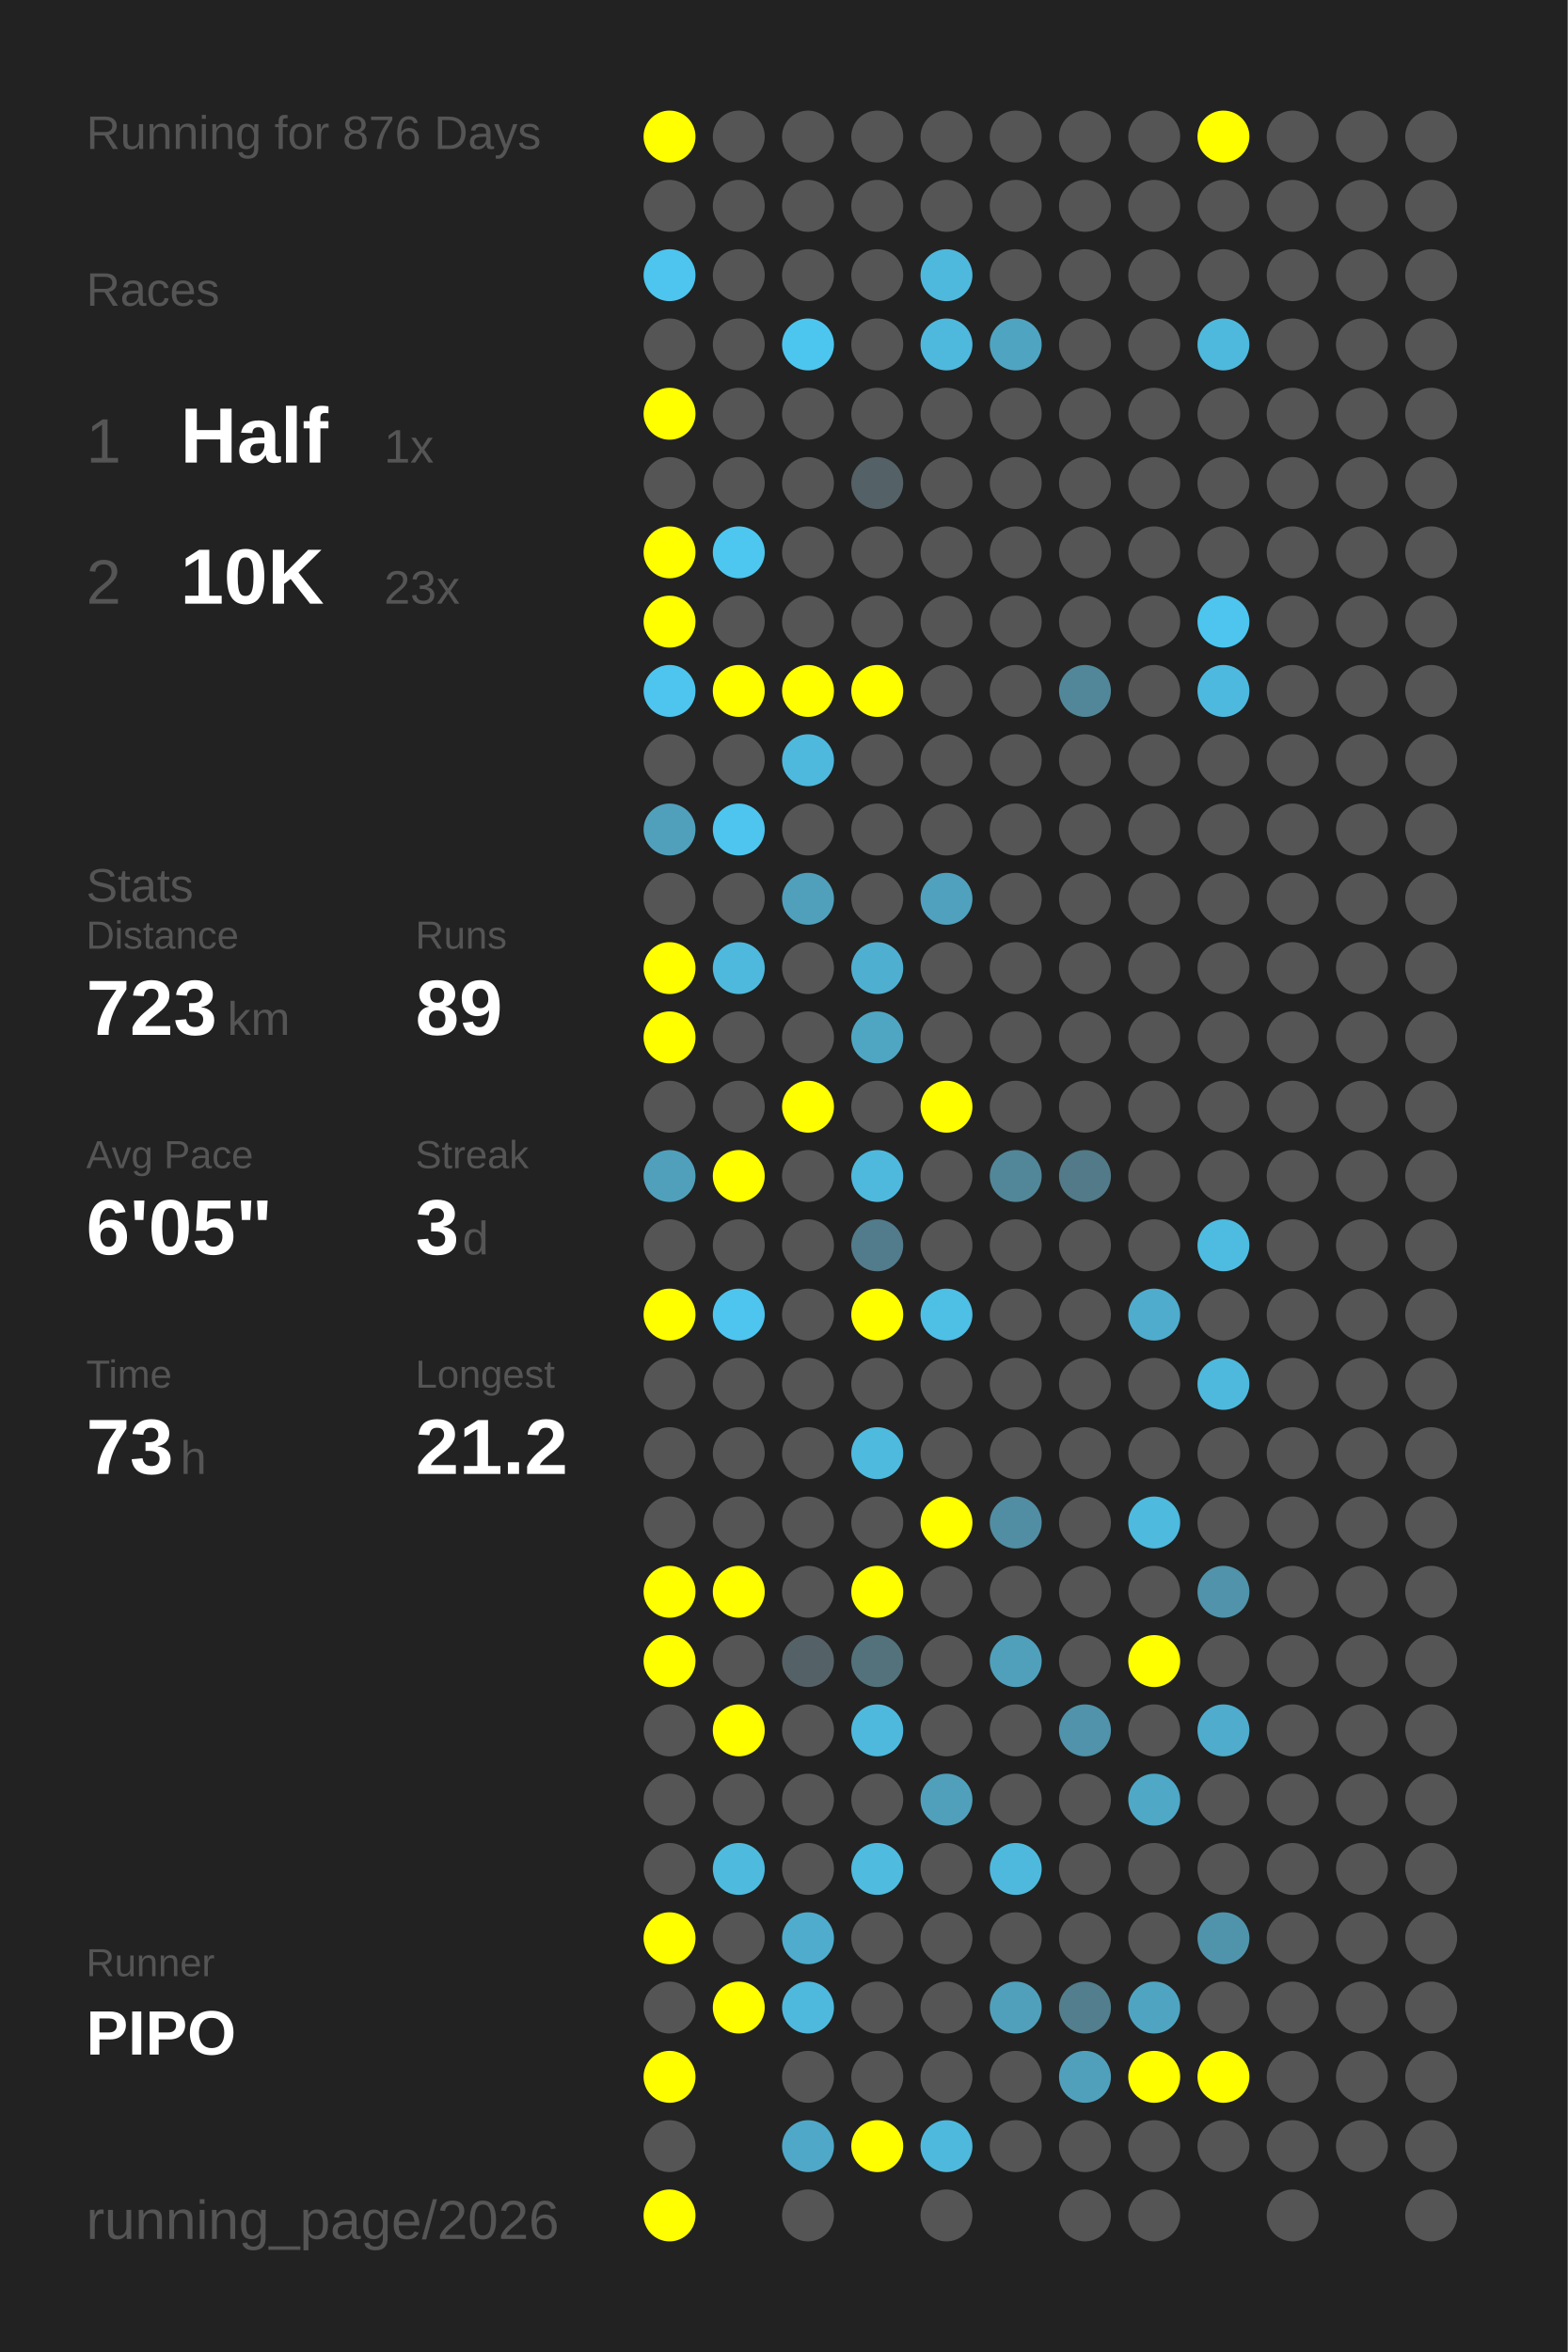
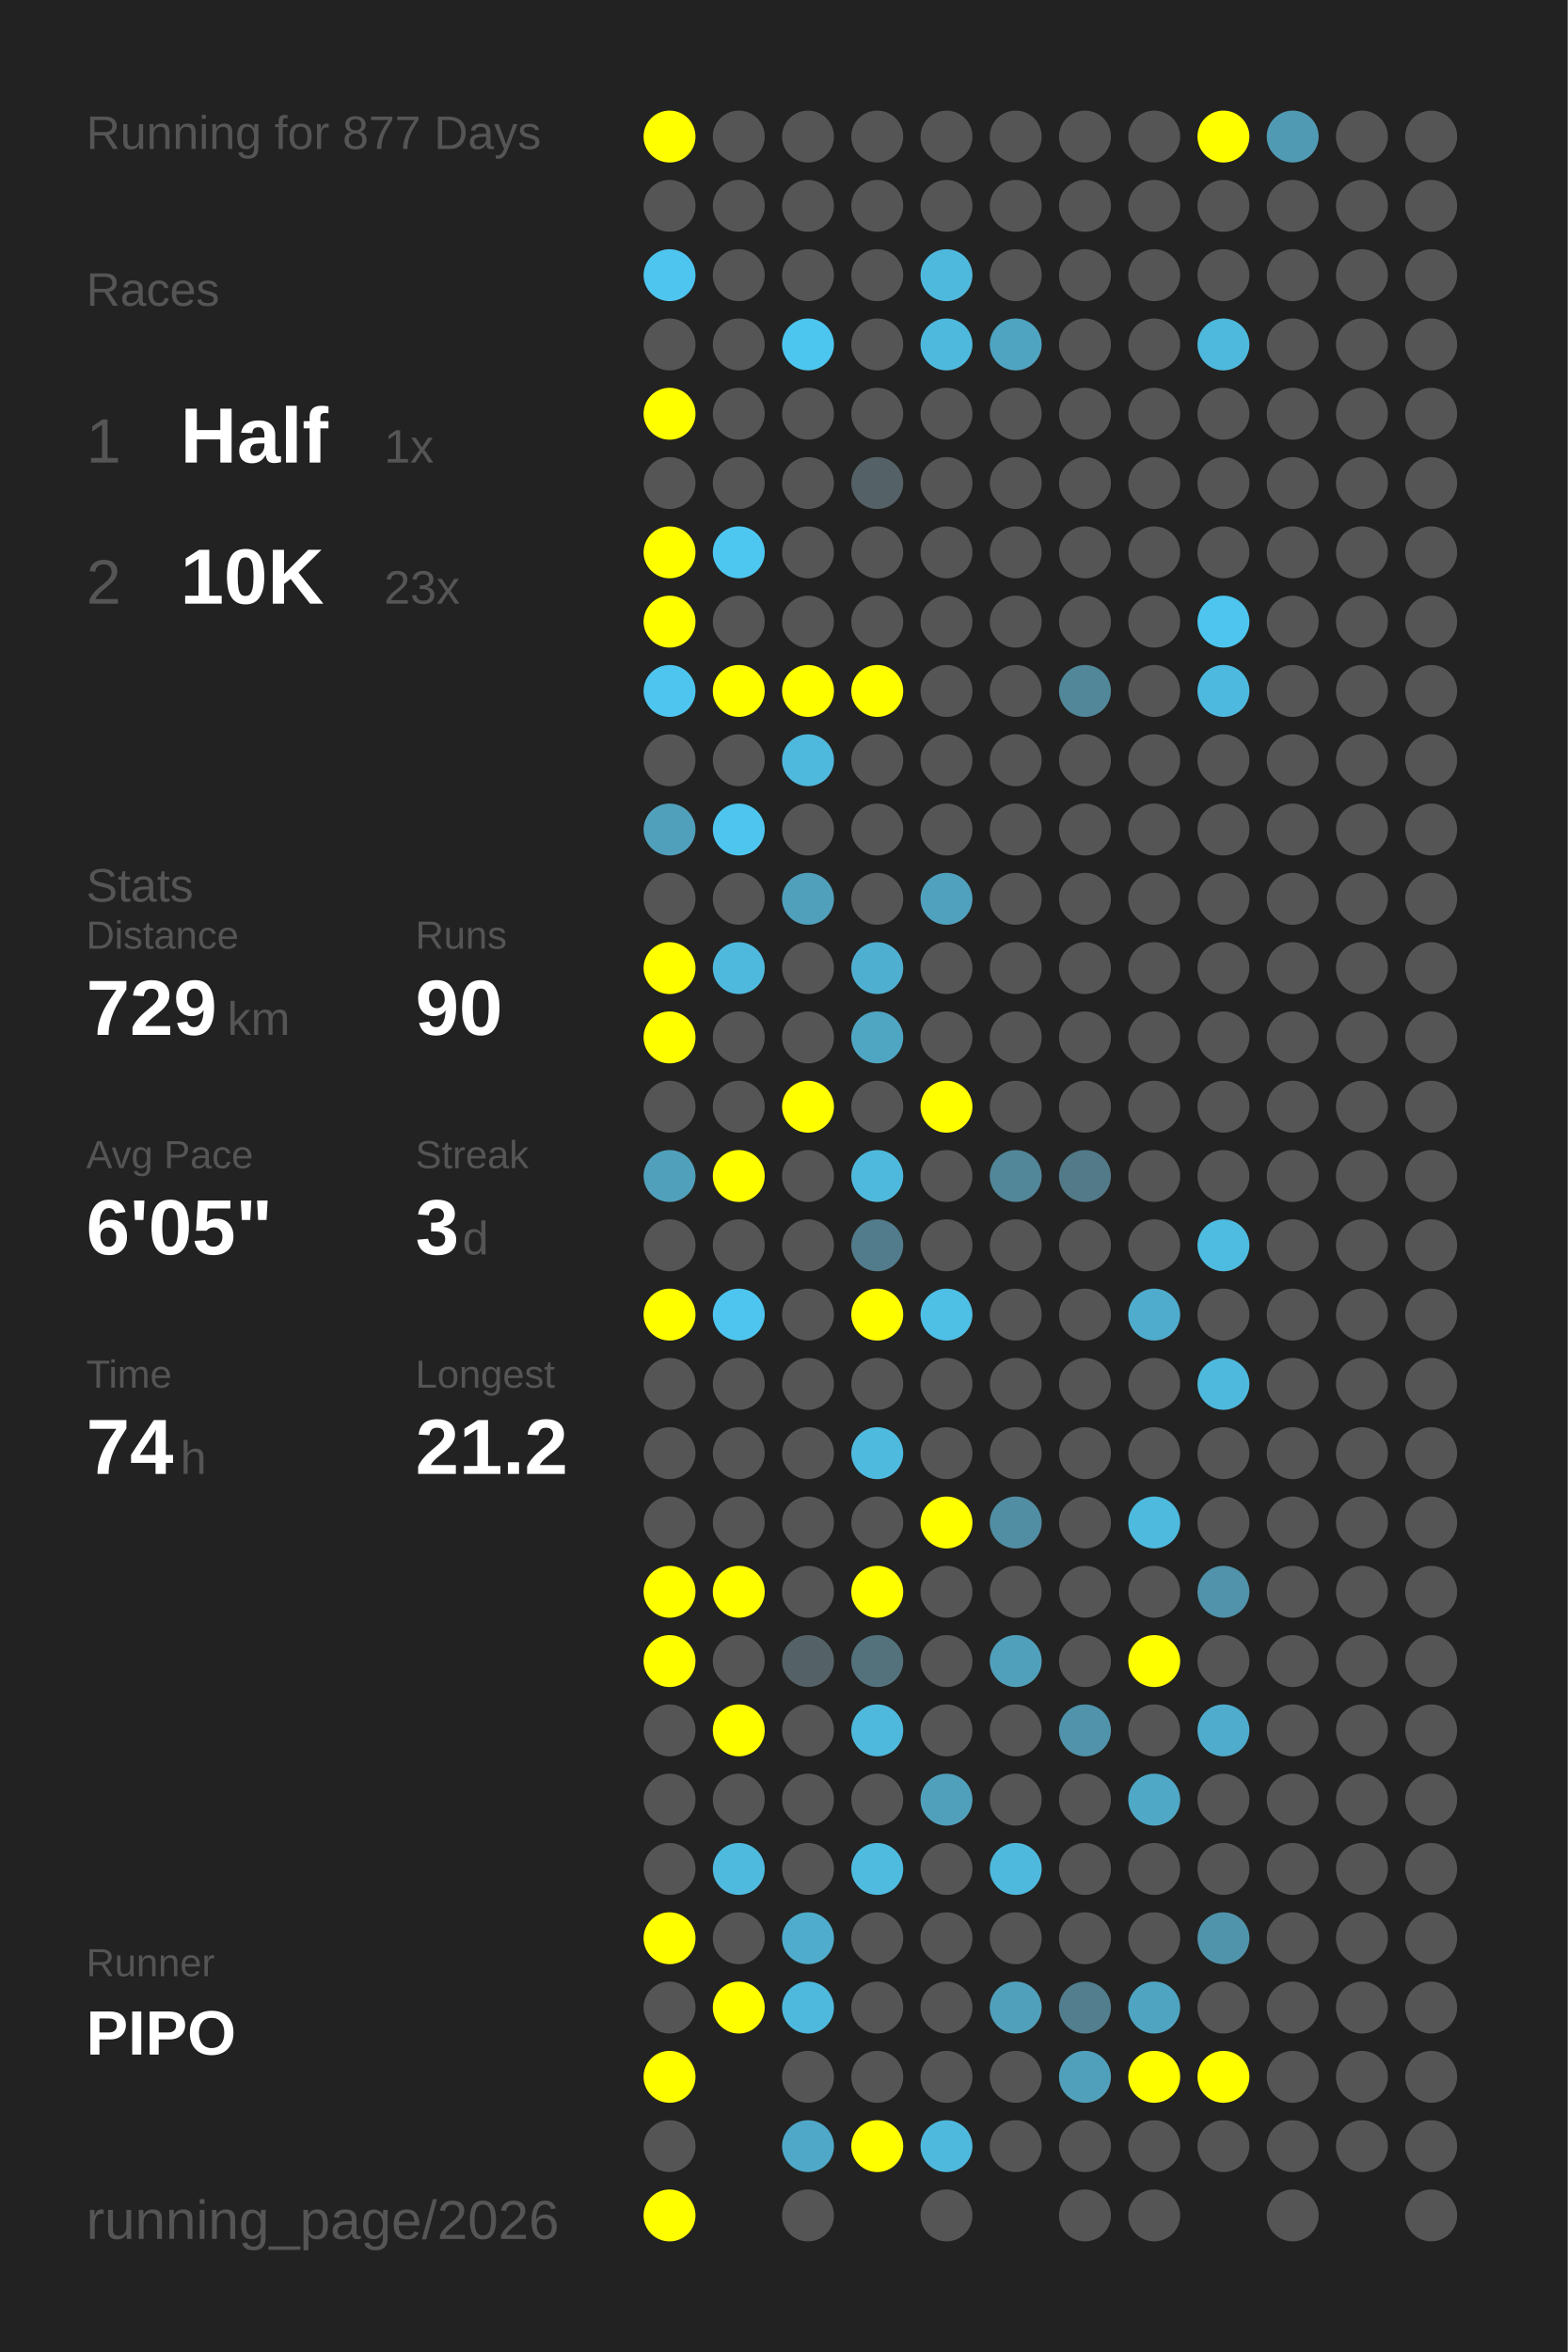
<svg xmlns="http://www.w3.org/2000/svg" baseProfile="full" height="300mm" version="1.1" viewBox="0,0,200,300" width="200mm">
  <defs />
  <rect fill="#222222" height="300" width="200" x="0" y="0" />
-   <text fill="#555555" style="font-size:6px; font-family:Arial;" x="11" y="19">Running for 876 Days</text>
+   <text fill="#555555" style="font-size:6px; font-family:Arial;" x="11" y="19">Running for 877 Days</text>
  <text fill="#555555" style="font-size:6px; font-family:Arial;" x="11" y="39">Races</text>
  <text fill="#555555" style="font-size:8px; font-family:Arial;" x="11" y="59">1</text>
  <text fill="#FFFFFF" style="font-size:10px; font-family:Arial; font-weight:bold;" x="23" y="59">Half</text>
  <text fill="#555555" style="font-size:6px; font-family:Arial;" x="49" y="59">1x</text>
  <text fill="#555555" style="font-size:8px; font-family:Arial;" x="11" y="77">2</text>
  <text fill="#FFFFFF" style="font-size:10px; font-family:Arial; font-weight:bold;" x="23" y="77">10K</text>
  <text fill="#555555" style="font-size:6px; font-family:Arial;" x="49" y="77">23x</text>
  <text fill="#555555" style="font-size:6px; font-family:Arial;" x="11" y="115">Stats</text>
  <text fill="#555555" style="font-size:5px; font-family:Arial;" x="11" y="121">Distance</text>
-   <text fill="#FFFFFF" style="font-size:10px; font-family:Arial; font-weight:bold;" x="11" y="132">723</text>
+   <text fill="#FFFFFF" style="font-size:10px; font-family:Arial; font-weight:bold;" x="11" y="132">729</text>
  <text fill="#555555" style="font-size:6px; font-family:Arial;" x="29" y="132">km</text>
  <text fill="#555555" style="font-size:5px; font-family:Arial;" x="53" y="121">Runs</text>
-   <text fill="#FFFFFF" style="font-size:10px; font-family:Arial; font-weight:bold;" x="53" y="132">89</text>
+   <text fill="#FFFFFF" style="font-size:10px; font-family:Arial; font-weight:bold;" x="53" y="132">90</text>
  <text fill="#555555" style="font-size:5px; font-family:Arial;" x="11" y="149">Avg Pace</text>
  <text fill="#FFFFFF" style="font-size:10px; font-family:Arial; font-weight:bold;" x="11" y="160">6'05"</text>
  <text fill="#555555" style="font-size:5px; font-family:Arial;" x="53" y="149">Streak</text>
  <text fill="#FFFFFF" style="font-size:10px; font-family:Arial; font-weight:bold;" x="53" y="160">3</text>
  <text fill="#555555" style="font-size:6px; font-family:Arial;" x="59" y="160">d</text>
  <text fill="#555555" style="font-size:5px; font-family:Arial;" x="11" y="177">Time</text>
-   <text fill="#FFFFFF" style="font-size:10px; font-family:Arial; font-weight:bold;" x="11" y="188">73</text>
+   <text fill="#FFFFFF" style="font-size:10px; font-family:Arial; font-weight:bold;" x="11" y="188">74</text>
  <text fill="#555555" style="font-size:6px; font-family:Arial;" x="23" y="188">h</text>
  <text fill="#555555" style="font-size:5px; font-family:Arial;" x="53" y="177">Longest</text>
  <text fill="#FFFFFF" style="font-size:10px; font-family:Arial; font-weight:bold;" x="53" y="188">21.2</text>
  <text fill="#555555" style="font-size:5px; font-family:Arial;" x="11" y="252.065">Runner</text>
  <text fill="#FFFFFF" style="font-size:8px; font-family:Arial; font-weight:bold;" x="11" y="262.065">PIPO</text>
  <text fill="#555555" style="font-size:7px; font-family:Arial;" x="11" y="285.581">running_page/2026</text>
  <circle cx="85.417" cy="17.419" fill="#FFFF00" r="3.312" />
  <circle cx="85.417" cy="26.258" fill="#555555" r="3.312" />
  <circle cx="85.417" cy="35.097" fill="#4dc5ee" r="3.312" />
  <circle cx="85.417" cy="43.935" fill="#555555" r="3.312" />
  <circle cx="85.417" cy="52.774" fill="#FFFF00" r="3.312" />
  <circle cx="85.417" cy="61.613" fill="#555555" r="3.312" />
  <circle cx="85.417" cy="70.452" fill="#FFFF00" r="3.312" />
  <circle cx="85.417" cy="79.29" fill="#FFFF00" r="3.312" />
  <circle cx="85.417" cy="88.129" fill="#4dc5ee" r="3.312" />
  <circle cx="85.417" cy="96.968" fill="#555555" r="3.312" />
  <circle cx="85.417" cy="105.806" fill="#50a0bb" r="3.312" />
  <circle cx="85.417" cy="114.645" fill="#555555" r="3.312" />
  <circle cx="85.417" cy="123.484" fill="#FFFF00" r="3.312" />
  <circle cx="85.417" cy="132.323" fill="#FFFF00" r="3.312" />
  <circle cx="85.417" cy="141.161" fill="#555555" r="3.312" />
  <circle cx="85.417" cy="150" fill="#50a0bb" r="3.312" />
  <circle cx="85.417" cy="158.839" fill="#555555" r="3.312" />
  <circle cx="85.417" cy="167.677" fill="#FFFF00" r="3.312" />
  <circle cx="85.417" cy="176.516" fill="#555555" r="3.312" />
  <circle cx="85.417" cy="185.355" fill="#555555" r="3.312" />
  <circle cx="85.417" cy="194.194" fill="#555555" r="3.312" />
  <circle cx="85.417" cy="203.032" fill="#FFFF00" r="3.312" />
  <circle cx="85.417" cy="211.871" fill="#FFFF00" r="3.312" />
  <circle cx="85.417" cy="220.71" fill="#555555" r="3.312" />
  <circle cx="85.417" cy="229.548" fill="#555555" r="3.312" />
  <circle cx="85.417" cy="238.387" fill="#555555" r="3.312" />
  <circle cx="85.417" cy="247.226" fill="#FFFF00" r="3.312" />
  <circle cx="85.417" cy="256.065" fill="#555555" r="3.312" />
  <circle cx="85.417" cy="264.903" fill="#FFFF00" r="3.312" />
  <circle cx="85.417" cy="273.742" fill="#555555" r="3.312" />
  <circle cx="85.417" cy="282.581" fill="#FFFF00" r="3.312" />
  <circle cx="94.25" cy="17.419" fill="#555555" r="3.312" />
  <circle cx="94.25" cy="26.258" fill="#555555" r="3.312" />
  <circle cx="94.25" cy="35.097" fill="#555555" r="3.312" />
  <circle cx="94.25" cy="43.935" fill="#555555" r="3.312" />
  <circle cx="94.25" cy="52.774" fill="#555555" r="3.312" />
  <circle cx="94.25" cy="61.613" fill="#555555" r="3.312" />
  <circle cx="94.25" cy="70.452" fill="#4dc7f0" r="3.312" />
  <circle cx="94.25" cy="79.29" fill="#555555" r="3.312" />
  <circle cx="94.25" cy="88.129" fill="#FFFF00" r="3.312" />
  <circle cx="94.25" cy="96.968" fill="#555555" r="3.312" />
  <circle cx="94.25" cy="105.806" fill="#4dc5ee" r="3.312" />
  <circle cx="94.25" cy="114.645" fill="#555555" r="3.312" />
  <circle cx="94.25" cy="123.484" fill="#4eb9dd" r="3.312" />
  <circle cx="94.25" cy="132.323" fill="#555555" r="3.312" />
  <circle cx="94.25" cy="141.161" fill="#555555" r="3.312" />
  <circle cx="94.25" cy="150" fill="#FFFF00" r="3.312" />
  <circle cx="94.25" cy="158.839" fill="#555555" r="3.312" />
  <circle cx="94.25" cy="167.677" fill="#4dc5ee" r="3.312" />
  <circle cx="94.25" cy="176.516" fill="#555555" r="3.312" />
  <circle cx="94.25" cy="185.355" fill="#555555" r="3.312" />
  <circle cx="94.25" cy="194.194" fill="#555555" r="3.312" />
  <circle cx="94.25" cy="203.032" fill="#FFFF00" r="3.312" />
  <circle cx="94.25" cy="211.871" fill="#555555" r="3.312" />
  <circle cx="94.25" cy="220.71" fill="#FFFF00" r="3.312" />
  <circle cx="94.25" cy="229.548" fill="#555555" r="3.312" />
  <circle cx="94.25" cy="238.387" fill="#4ebade" r="3.312" />
  <circle cx="94.25" cy="247.226" fill="#555555" r="3.312" />
  <circle cx="94.25" cy="256.065" fill="#FFFF00" r="3.312" />
  <circle cx="103.083" cy="17.419" fill="#555555" r="3.312" />
  <circle cx="103.083" cy="26.258" fill="#555555" r="3.312" />
  <circle cx="103.083" cy="35.097" fill="#555555" r="3.312" />
  <circle cx="103.083" cy="43.935" fill="#4dc6ef" r="3.312" />
  <circle cx="103.083" cy="52.774" fill="#555555" r="3.312" />
  <circle cx="103.083" cy="61.613" fill="#555555" r="3.312" />
  <circle cx="103.083" cy="70.452" fill="#555555" r="3.312" />
  <circle cx="103.083" cy="79.29" fill="#555555" r="3.312" />
  <circle cx="103.083" cy="88.129" fill="#FFFF00" r="3.312" />
  <circle cx="103.083" cy="96.968" fill="#4eb9dd" r="3.312" />
  <circle cx="103.083" cy="105.806" fill="#555555" r="3.312" />
  <circle cx="103.083" cy="114.645" fill="#50a0bb" r="3.312" />
  <circle cx="103.083" cy="123.484" fill="#555555" r="3.312" />
  <circle cx="103.083" cy="132.323" fill="#555555" r="3.312" />
  <circle cx="103.083" cy="141.161" fill="#FFFF00" r="3.312" />
  <circle cx="103.083" cy="150" fill="#555555" r="3.312" />
  <circle cx="103.083" cy="158.839" fill="#555555" r="3.312" />
  <circle cx="103.083" cy="167.677" fill="#555555" r="3.312" />
  <circle cx="103.083" cy="176.516" fill="#555555" r="3.312" />
  <circle cx="103.083" cy="185.355" fill="#555555" r="3.312" />
  <circle cx="103.083" cy="194.194" fill="#555555" r="3.312" />
  <circle cx="103.083" cy="203.032" fill="#555555" r="3.312" />
  <circle cx="103.083" cy="211.871" fill="#546166" r="3.312" />
  <circle cx="103.083" cy="220.71" fill="#555555" r="3.312" />
  <circle cx="103.083" cy="229.548" fill="#555555" r="3.312" />
  <circle cx="103.083" cy="238.387" fill="#555555" r="3.312" />
  <circle cx="103.083" cy="247.226" fill="#4faccc" r="3.312" />
  <circle cx="103.083" cy="256.065" fill="#4eb9dd" r="3.312" />
  <circle cx="103.083" cy="264.903" fill="#555555" r="3.312" />
  <circle cx="103.083" cy="273.742" fill="#4fa8c7" r="3.312" />
  <circle cx="103.083" cy="282.581" fill="#555555" r="3.312" />
  <circle cx="111.917" cy="17.419" fill="#555555" r="3.312" />
  <circle cx="111.917" cy="26.258" fill="#555555" r="3.312" />
  <circle cx="111.917" cy="35.097" fill="#555555" r="3.312" />
  <circle cx="111.917" cy="43.935" fill="#555555" r="3.312" />
  <circle cx="111.917" cy="52.774" fill="#555555" r="3.312" />
  <circle cx="111.917" cy="61.613" fill="#546166" r="3.312" />
  <circle cx="111.917" cy="70.452" fill="#555555" r="3.312" />
  <circle cx="111.917" cy="79.29" fill="#555555" r="3.312" />
  <circle cx="111.917" cy="88.129" fill="#FFFF00" r="3.312" />
  <circle cx="111.917" cy="96.968" fill="#555555" r="3.312" />
  <circle cx="111.917" cy="105.806" fill="#555555" r="3.312" />
  <circle cx="111.917" cy="114.645" fill="#555555" r="3.312" />
  <circle cx="111.917" cy="123.484" fill="#4fafd0" r="3.312" />
  <circle cx="111.917" cy="132.323" fill="#4fa6c3" r="3.312" />
  <circle cx="111.917" cy="141.161" fill="#555555" r="3.312" />
  <circle cx="111.917" cy="150" fill="#4eb9dd" r="3.312" />
  <circle cx="111.917" cy="158.839" fill="#527c8b" r="3.312" />
  <circle cx="111.917" cy="167.677" fill="#FFFF00" r="3.312" />
  <circle cx="111.917" cy="176.516" fill="#555555" r="3.312" />
  <circle cx="111.917" cy="185.355" fill="#4ebade" r="3.312" />
  <circle cx="111.917" cy="194.194" fill="#555555" r="3.312" />
  <circle cx="111.917" cy="203.032" fill="#FFFF00" r="3.312" />
  <circle cx="111.917" cy="211.871" fill="#53727c" r="3.312" />
  <circle cx="111.917" cy="220.71" fill="#4eb9dd" r="3.312" />
  <circle cx="111.917" cy="229.548" fill="#555555" r="3.312" />
  <circle cx="111.917" cy="238.387" fill="#4ebbdf" r="3.312" />
  <circle cx="111.917" cy="247.226" fill="#555555" r="3.312" />
  <circle cx="111.917" cy="256.065" fill="#555555" r="3.312" />
  <circle cx="111.917" cy="264.903" fill="#555555" r="3.312" />
  <circle cx="111.917" cy="273.742" fill="#FFFF00" r="3.312" />
  <circle cx="120.75" cy="17.419" fill="#555555" r="3.312" />
  <circle cx="120.75" cy="26.258" fill="#555555" r="3.312" />
  <circle cx="120.75" cy="35.097" fill="#4eb9dd" r="3.312" />
  <circle cx="120.75" cy="43.935" fill="#4eb9dd" r="3.312" />
  <circle cx="120.75" cy="52.774" fill="#555555" r="3.312" />
  <circle cx="120.75" cy="61.613" fill="#555555" r="3.312" />
  <circle cx="120.75" cy="70.452" fill="#555555" r="3.312" />
  <circle cx="120.75" cy="79.29" fill="#555555" r="3.312" />
  <circle cx="120.75" cy="88.129" fill="#555555" r="3.312" />
  <circle cx="120.75" cy="96.968" fill="#555555" r="3.312" />
  <circle cx="120.75" cy="105.806" fill="#555555" r="3.312" />
  <circle cx="120.75" cy="114.645" fill="#50a1bd" r="3.312" />
  <circle cx="120.75" cy="123.484" fill="#555555" r="3.312" />
  <circle cx="120.75" cy="132.323" fill="#555555" r="3.312" />
  <circle cx="120.75" cy="141.161" fill="#FFFF00" r="3.312" />
  <circle cx="120.75" cy="150" fill="#555555" r="3.312" />
  <circle cx="120.75" cy="158.839" fill="#555555" r="3.312" />
  <circle cx="120.75" cy="167.677" fill="#4ebfe5" r="3.312" />
  <circle cx="120.75" cy="176.516" fill="#555555" r="3.312" />
  <circle cx="120.75" cy="185.355" fill="#555555" r="3.312" />
  <circle cx="120.75" cy="194.194" fill="#FFFF00" r="3.312" />
  <circle cx="120.75" cy="203.032" fill="#555555" r="3.312" />
  <circle cx="120.75" cy="211.871" fill="#555555" r="3.312" />
  <circle cx="120.75" cy="220.71" fill="#555555" r="3.312" />
  <circle cx="120.75" cy="229.548" fill="#50a0bb" r="3.312" />
  <circle cx="120.75" cy="238.387" fill="#555555" r="3.312" />
  <circle cx="120.75" cy="247.226" fill="#555555" r="3.312" />
  <circle cx="120.75" cy="256.065" fill="#555555" r="3.312" />
  <circle cx="120.75" cy="264.903" fill="#555555" r="3.312" />
  <circle cx="120.75" cy="273.742" fill="#4eb9dd" r="3.312" />
  <circle cx="120.75" cy="282.581" fill="#555555" r="3.312" />
  <circle cx="129.583" cy="17.419" fill="#555555" r="3.312" />
  <circle cx="129.583" cy="26.258" fill="#555555" r="3.312" />
  <circle cx="129.583" cy="35.097" fill="#555555" r="3.312" />
  <circle cx="129.583" cy="43.935" fill="#4fa4c1" r="3.312" />
  <circle cx="129.583" cy="52.774" fill="#555555" r="3.312" />
  <circle cx="129.583" cy="61.613" fill="#555555" r="3.312" />
  <circle cx="129.583" cy="70.452" fill="#555555" r="3.312" />
  <circle cx="129.583" cy="79.29" fill="#555555" r="3.312" />
  <circle cx="129.583" cy="88.129" fill="#555555" r="3.312" />
  <circle cx="129.583" cy="96.968" fill="#555555" r="3.312" />
  <circle cx="129.583" cy="105.806" fill="#555555" r="3.312" />
  <circle cx="129.583" cy="114.645" fill="#555555" r="3.312" />
  <circle cx="129.583" cy="123.484" fill="#555555" r="3.312" />
  <circle cx="129.583" cy="132.323" fill="#555555" r="3.312" />
  <circle cx="129.583" cy="141.161" fill="#555555" r="3.312" />
  <circle cx="129.583" cy="150" fill="#518799" r="3.312" />
  <circle cx="129.583" cy="158.839" fill="#555555" r="3.312" />
  <circle cx="129.583" cy="167.677" fill="#555555" r="3.312" />
  <circle cx="129.583" cy="176.516" fill="#555555" r="3.312" />
  <circle cx="129.583" cy="185.355" fill="#555555" r="3.312" />
  <circle cx="129.583" cy="194.194" fill="#518ea3" r="3.312" />
  <circle cx="129.583" cy="203.032" fill="#555555" r="3.312" />
  <circle cx="129.583" cy="211.871" fill="#50a0bb" r="3.312" />
  <circle cx="129.583" cy="220.71" fill="#555555" r="3.312" />
  <circle cx="129.583" cy="229.548" fill="#555555" r="3.312" />
  <circle cx="129.583" cy="238.387" fill="#4eb9dd" r="3.312" />
  <circle cx="129.583" cy="247.226" fill="#555555" r="3.312" />
  <circle cx="129.583" cy="256.065" fill="#50a0bb" r="3.312" />
  <circle cx="129.583" cy="264.903" fill="#555555" r="3.312" />
  <circle cx="129.583" cy="273.742" fill="#555555" r="3.312" />
  <circle cx="138.417" cy="17.419" fill="#555555" r="3.312" />
  <circle cx="138.417" cy="26.258" fill="#555555" r="3.312" />
  <circle cx="138.417" cy="35.097" fill="#555555" r="3.312" />
  <circle cx="138.417" cy="43.935" fill="#555555" r="3.312" />
  <circle cx="138.417" cy="52.774" fill="#555555" r="3.312" />
  <circle cx="138.417" cy="61.613" fill="#555555" r="3.312" />
  <circle cx="138.417" cy="70.452" fill="#555555" r="3.312" />
  <circle cx="138.417" cy="79.29" fill="#555555" r="3.312" />
  <circle cx="138.417" cy="88.129" fill="#518799" r="3.312" />
  <circle cx="138.417" cy="96.968" fill="#555555" r="3.312" />
  <circle cx="138.417" cy="105.806" fill="#555555" r="3.312" />
  <circle cx="138.417" cy="114.645" fill="#555555" r="3.312" />
  <circle cx="138.417" cy="123.484" fill="#555555" r="3.312" />
  <circle cx="138.417" cy="132.323" fill="#555555" r="3.312" />
  <circle cx="138.417" cy="141.161" fill="#555555" r="3.312" />
  <circle cx="138.417" cy="150" fill="#527a88" r="3.312" />
  <circle cx="138.417" cy="158.839" fill="#555555" r="3.312" />
  <circle cx="138.417" cy="167.677" fill="#555555" r="3.312" />
  <circle cx="138.417" cy="176.516" fill="#555555" r="3.312" />
  <circle cx="138.417" cy="185.355" fill="#555555" r="3.312" />
  <circle cx="138.417" cy="194.194" fill="#555555" r="3.312" />
  <circle cx="138.417" cy="203.032" fill="#555555" r="3.312" />
  <circle cx="138.417" cy="211.871" fill="#555555" r="3.312" />
  <circle cx="138.417" cy="220.71" fill="#5093aa" r="3.312" />
  <circle cx="138.417" cy="229.548" fill="#555555" r="3.312" />
  <circle cx="138.417" cy="238.387" fill="#555555" r="3.312" />
  <circle cx="138.417" cy="247.226" fill="#555555" r="3.312" />
  <circle cx="138.417" cy="256.065" fill="#527e8d" r="3.312" />
  <circle cx="138.417" cy="264.903" fill="#50a0bb" r="3.312" />
  <circle cx="138.417" cy="273.742" fill="#555555" r="3.312" />
  <circle cx="138.417" cy="282.581" fill="#555555" r="3.312" />
  <circle cx="147.25" cy="17.419" fill="#555555" r="3.312" />
  <circle cx="147.25" cy="26.258" fill="#555555" r="3.312" />
  <circle cx="147.25" cy="35.097" fill="#555555" r="3.312" />
  <circle cx="147.25" cy="43.935" fill="#555555" r="3.312" />
  <circle cx="147.25" cy="52.774" fill="#555555" r="3.312" />
  <circle cx="147.25" cy="61.613" fill="#555555" r="3.312" />
  <circle cx="147.25" cy="70.452" fill="#555555" r="3.312" />
  <circle cx="147.25" cy="79.29" fill="#555555" r="3.312" />
  <circle cx="147.25" cy="88.129" fill="#555555" r="3.312" />
  <circle cx="147.25" cy="96.968" fill="#555555" r="3.312" />
  <circle cx="147.25" cy="105.806" fill="#555555" r="3.312" />
  <circle cx="147.25" cy="114.645" fill="#555555" r="3.312" />
  <circle cx="147.25" cy="123.484" fill="#555555" r="3.312" />
  <circle cx="147.25" cy="132.323" fill="#555555" r="3.312" />
  <circle cx="147.25" cy="141.161" fill="#555555" r="3.312" />
  <circle cx="147.25" cy="150" fill="#555555" r="3.312" />
  <circle cx="147.25" cy="158.839" fill="#555555" r="3.312" />
  <circle cx="147.25" cy="167.677" fill="#4faccc" r="3.312" />
  <circle cx="147.25" cy="176.516" fill="#555555" r="3.312" />
  <circle cx="147.25" cy="185.355" fill="#555555" r="3.312" />
  <circle cx="147.25" cy="194.194" fill="#4ebade" r="3.312" />
  <circle cx="147.25" cy="203.032" fill="#555555" r="3.312" />
  <circle cx="147.25" cy="211.871" fill="#FFFF00" r="3.312" />
  <circle cx="147.25" cy="220.71" fill="#555555" r="3.312" />
  <circle cx="147.25" cy="229.548" fill="#4fa8c6" r="3.312" />
  <circle cx="147.25" cy="238.387" fill="#555555" r="3.312" />
  <circle cx="147.25" cy="247.226" fill="#555555" r="3.312" />
  <circle cx="147.25" cy="256.065" fill="#4fa5c1" r="3.312" />
  <circle cx="147.25" cy="264.903" fill="#FFFF00" r="3.312" />
  <circle cx="147.25" cy="273.742" fill="#555555" r="3.312" />
  <circle cx="147.25" cy="282.581" fill="#555555" r="3.312" />
  <circle cx="156.083" cy="17.419" fill="#FFFF00" r="3.312" />
  <circle cx="156.083" cy="26.258" fill="#555555" r="3.312" />
  <circle cx="156.083" cy="35.097" fill="#555555" r="3.312" />
  <circle cx="156.083" cy="43.935" fill="#4eb9dd" r="3.312" />
  <circle cx="156.083" cy="52.774" fill="#555555" r="3.312" />
  <circle cx="156.083" cy="61.613" fill="#555555" r="3.312" />
  <circle cx="156.083" cy="70.452" fill="#555555" r="3.312" />
  <circle cx="156.083" cy="79.29" fill="#4dc5ee" r="3.312" />
  <circle cx="156.083" cy="88.129" fill="#4eb9de" r="3.312" />
  <circle cx="156.083" cy="96.968" fill="#555555" r="3.312" />
  <circle cx="156.083" cy="105.806" fill="#555555" r="3.312" />
  <circle cx="156.083" cy="114.645" fill="#555555" r="3.312" />
  <circle cx="156.083" cy="123.484" fill="#555555" r="3.312" />
  <circle cx="156.083" cy="132.323" fill="#555555" r="3.312" />
  <circle cx="156.083" cy="141.161" fill="#555555" r="3.312" />
  <circle cx="156.083" cy="150" fill="#555555" r="3.312" />
  <circle cx="156.083" cy="158.839" fill="#4ebce1" r="3.312" />
  <circle cx="156.083" cy="167.677" fill="#555555" r="3.312" />
  <circle cx="156.083" cy="176.516" fill="#4eb9dd" r="3.312" />
  <circle cx="156.083" cy="185.355" fill="#555555" r="3.312" />
  <circle cx="156.083" cy="194.194" fill="#555555" r="3.312" />
  <circle cx="156.083" cy="203.032" fill="#5093aa" r="3.312" />
  <circle cx="156.083" cy="211.871" fill="#555555" r="3.312" />
  <circle cx="156.083" cy="220.71" fill="#4faccc" r="3.312" />
  <circle cx="156.083" cy="229.548" fill="#555555" r="3.312" />
  <circle cx="156.083" cy="238.387" fill="#555555" r="3.312" />
  <circle cx="156.083" cy="247.226" fill="#5094ab" r="3.312" />
  <circle cx="156.083" cy="256.065" fill="#555555" r="3.312" />
  <circle cx="156.083" cy="264.903" fill="#FFFF00" r="3.312" />
  <circle cx="156.083" cy="273.742" fill="#555555" r="3.312" />
-   <circle cx="164.917" cy="17.419" fill="#555555" r="3.312" />
+   <circle cx="164.917" cy="17.419" fill="#509ab3" r="3.312" />
  <circle cx="164.917" cy="26.258" fill="#555555" r="3.312" />
  <circle cx="164.917" cy="35.097" fill="#555555" r="3.312" />
  <circle cx="164.917" cy="43.935" fill="#555555" r="3.312" />
  <circle cx="164.917" cy="52.774" fill="#555555" r="3.312" />
  <circle cx="164.917" cy="61.613" fill="#555555" r="3.312" />
  <circle cx="164.917" cy="70.452" fill="#555555" r="3.312" />
  <circle cx="164.917" cy="79.29" fill="#555555" r="3.312" />
  <circle cx="164.917" cy="88.129" fill="#555555" r="3.312" />
  <circle cx="164.917" cy="96.968" fill="#555555" r="3.312" />
  <circle cx="164.917" cy="105.806" fill="#555555" r="3.312" />
  <circle cx="164.917" cy="114.645" fill="#555555" r="3.312" />
  <circle cx="164.917" cy="123.484" fill="#555555" r="3.312" />
  <circle cx="164.917" cy="132.323" fill="#555555" r="3.312" />
  <circle cx="164.917" cy="141.161" fill="#555555" r="3.312" />
  <circle cx="164.917" cy="150" fill="#555555" r="3.312" />
  <circle cx="164.917" cy="158.839" fill="#555555" r="3.312" />
  <circle cx="164.917" cy="167.677" fill="#555555" r="3.312" />
  <circle cx="164.917" cy="176.516" fill="#555555" r="3.312" />
  <circle cx="164.917" cy="185.355" fill="#555555" r="3.312" />
  <circle cx="164.917" cy="194.194" fill="#555555" r="3.312" />
  <circle cx="164.917" cy="203.032" fill="#555555" r="3.312" />
  <circle cx="164.917" cy="211.871" fill="#555555" r="3.312" />
  <circle cx="164.917" cy="220.71" fill="#555555" r="3.312" />
  <circle cx="164.917" cy="229.548" fill="#555555" r="3.312" />
  <circle cx="164.917" cy="238.387" fill="#555555" r="3.312" />
  <circle cx="164.917" cy="247.226" fill="#555555" r="3.312" />
  <circle cx="164.917" cy="256.065" fill="#555555" r="3.312" />
  <circle cx="164.917" cy="264.903" fill="#555555" r="3.312" />
  <circle cx="164.917" cy="273.742" fill="#555555" r="3.312" />
  <circle cx="164.917" cy="282.581" fill="#555555" r="3.312" />
  <circle cx="173.75" cy="17.419" fill="#555555" r="3.312" />
  <circle cx="173.75" cy="26.258" fill="#555555" r="3.312" />
  <circle cx="173.75" cy="35.097" fill="#555555" r="3.312" />
  <circle cx="173.75" cy="43.935" fill="#555555" r="3.312" />
  <circle cx="173.75" cy="52.774" fill="#555555" r="3.312" />
  <circle cx="173.75" cy="61.613" fill="#555555" r="3.312" />
  <circle cx="173.75" cy="70.452" fill="#555555" r="3.312" />
  <circle cx="173.75" cy="79.29" fill="#555555" r="3.312" />
  <circle cx="173.75" cy="88.129" fill="#555555" r="3.312" />
  <circle cx="173.75" cy="96.968" fill="#555555" r="3.312" />
  <circle cx="173.75" cy="105.806" fill="#555555" r="3.312" />
  <circle cx="173.75" cy="114.645" fill="#555555" r="3.312" />
  <circle cx="173.75" cy="123.484" fill="#555555" r="3.312" />
  <circle cx="173.75" cy="132.323" fill="#555555" r="3.312" />
  <circle cx="173.75" cy="141.161" fill="#555555" r="3.312" />
  <circle cx="173.75" cy="150" fill="#555555" r="3.312" />
  <circle cx="173.75" cy="158.839" fill="#555555" r="3.312" />
  <circle cx="173.75" cy="167.677" fill="#555555" r="3.312" />
  <circle cx="173.75" cy="176.516" fill="#555555" r="3.312" />
  <circle cx="173.75" cy="185.355" fill="#555555" r="3.312" />
  <circle cx="173.75" cy="194.194" fill="#555555" r="3.312" />
  <circle cx="173.75" cy="203.032" fill="#555555" r="3.312" />
  <circle cx="173.75" cy="211.871" fill="#555555" r="3.312" />
  <circle cx="173.75" cy="220.71" fill="#555555" r="3.312" />
  <circle cx="173.75" cy="229.548" fill="#555555" r="3.312" />
  <circle cx="173.75" cy="238.387" fill="#555555" r="3.312" />
  <circle cx="173.75" cy="247.226" fill="#555555" r="3.312" />
  <circle cx="173.75" cy="256.065" fill="#555555" r="3.312" />
  <circle cx="173.75" cy="264.903" fill="#555555" r="3.312" />
  <circle cx="173.75" cy="273.742" fill="#555555" r="3.312" />
  <circle cx="182.583" cy="17.419" fill="#555555" r="3.312" />
  <circle cx="182.583" cy="26.258" fill="#555555" r="3.312" />
  <circle cx="182.583" cy="35.097" fill="#555555" r="3.312" />
  <circle cx="182.583" cy="43.935" fill="#555555" r="3.312" />
  <circle cx="182.583" cy="52.774" fill="#555555" r="3.312" />
  <circle cx="182.583" cy="61.613" fill="#555555" r="3.312" />
  <circle cx="182.583" cy="70.452" fill="#555555" r="3.312" />
  <circle cx="182.583" cy="79.29" fill="#555555" r="3.312" />
  <circle cx="182.583" cy="88.129" fill="#555555" r="3.312" />
  <circle cx="182.583" cy="96.968" fill="#555555" r="3.312" />
  <circle cx="182.583" cy="105.806" fill="#555555" r="3.312" />
  <circle cx="182.583" cy="114.645" fill="#555555" r="3.312" />
  <circle cx="182.583" cy="123.484" fill="#555555" r="3.312" />
  <circle cx="182.583" cy="132.323" fill="#555555" r="3.312" />
  <circle cx="182.583" cy="141.161" fill="#555555" r="3.312" />
  <circle cx="182.583" cy="150" fill="#555555" r="3.312" />
  <circle cx="182.583" cy="158.839" fill="#555555" r="3.312" />
  <circle cx="182.583" cy="167.677" fill="#555555" r="3.312" />
  <circle cx="182.583" cy="176.516" fill="#555555" r="3.312" />
  <circle cx="182.583" cy="185.355" fill="#555555" r="3.312" />
  <circle cx="182.583" cy="194.194" fill="#555555" r="3.312" />
  <circle cx="182.583" cy="203.032" fill="#555555" r="3.312" />
  <circle cx="182.583" cy="211.871" fill="#555555" r="3.312" />
  <circle cx="182.583" cy="220.71" fill="#555555" r="3.312" />
  <circle cx="182.583" cy="229.548" fill="#555555" r="3.312" />
  <circle cx="182.583" cy="238.387" fill="#555555" r="3.312" />
  <circle cx="182.583" cy="247.226" fill="#555555" r="3.312" />
  <circle cx="182.583" cy="256.065" fill="#555555" r="3.312" />
  <circle cx="182.583" cy="264.903" fill="#555555" r="3.312" />
  <circle cx="182.583" cy="273.742" fill="#555555" r="3.312" />
  <circle cx="182.583" cy="282.581" fill="#555555" r="3.312" />
</svg>
